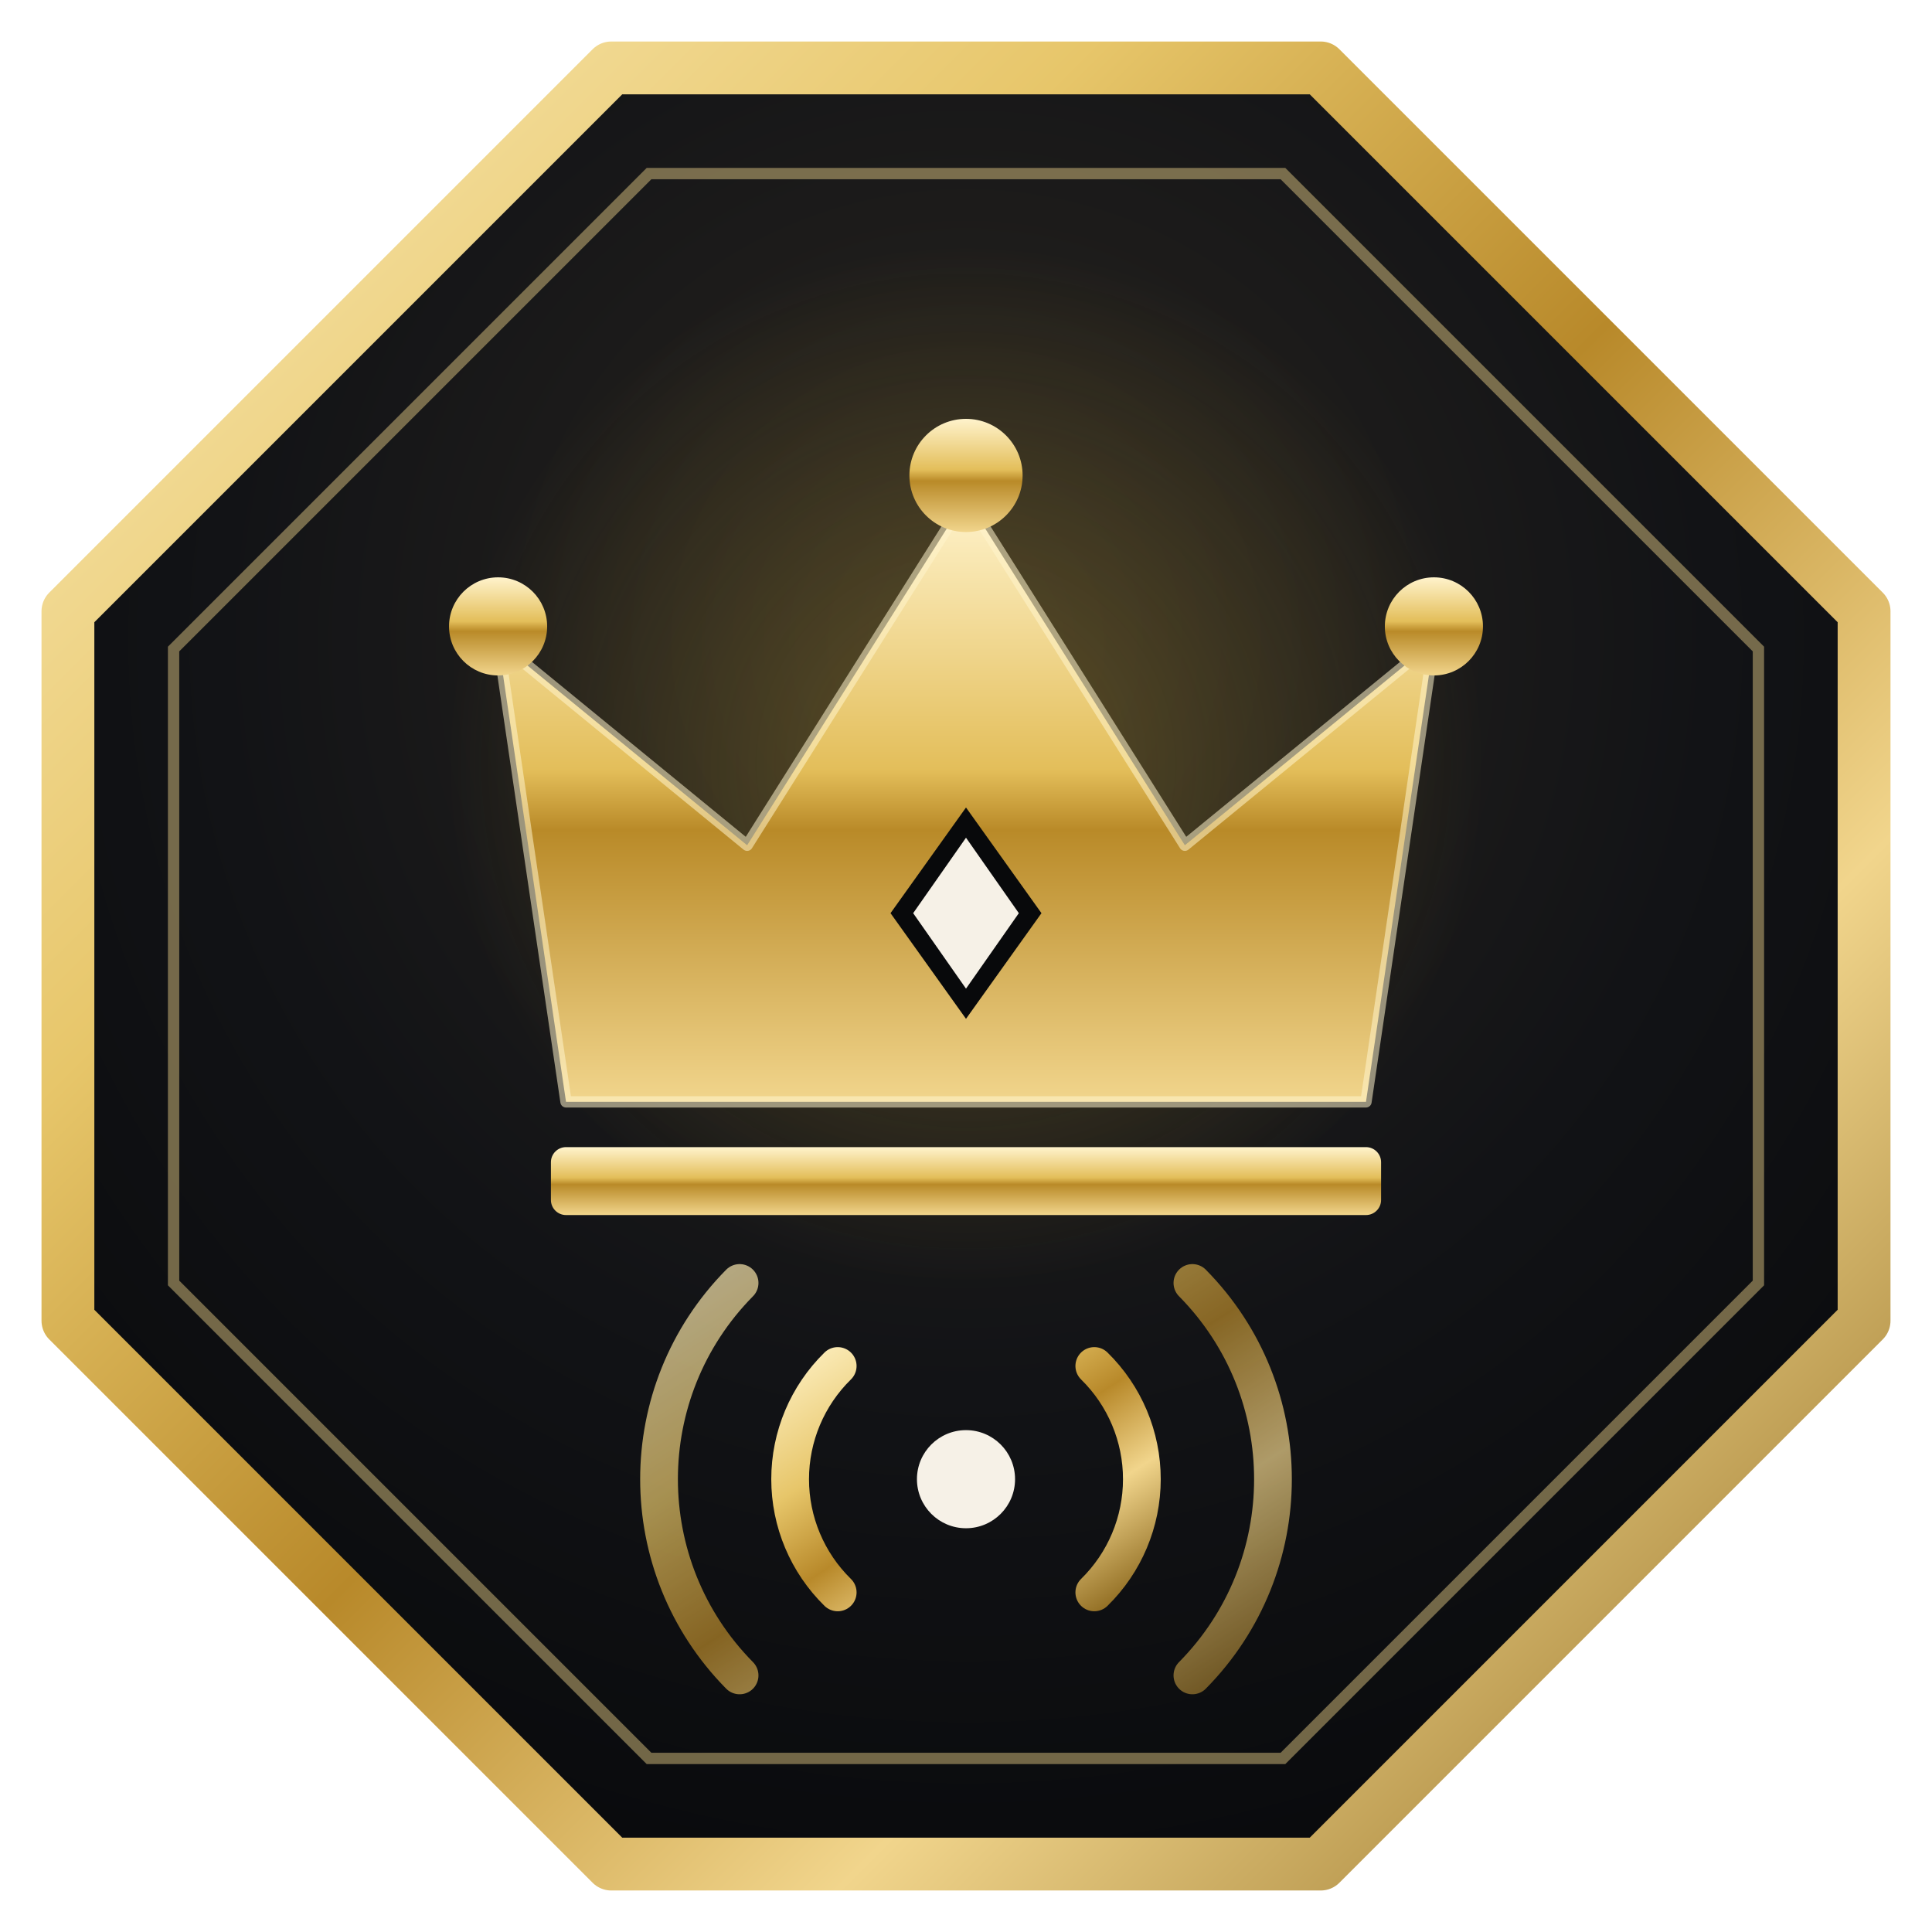
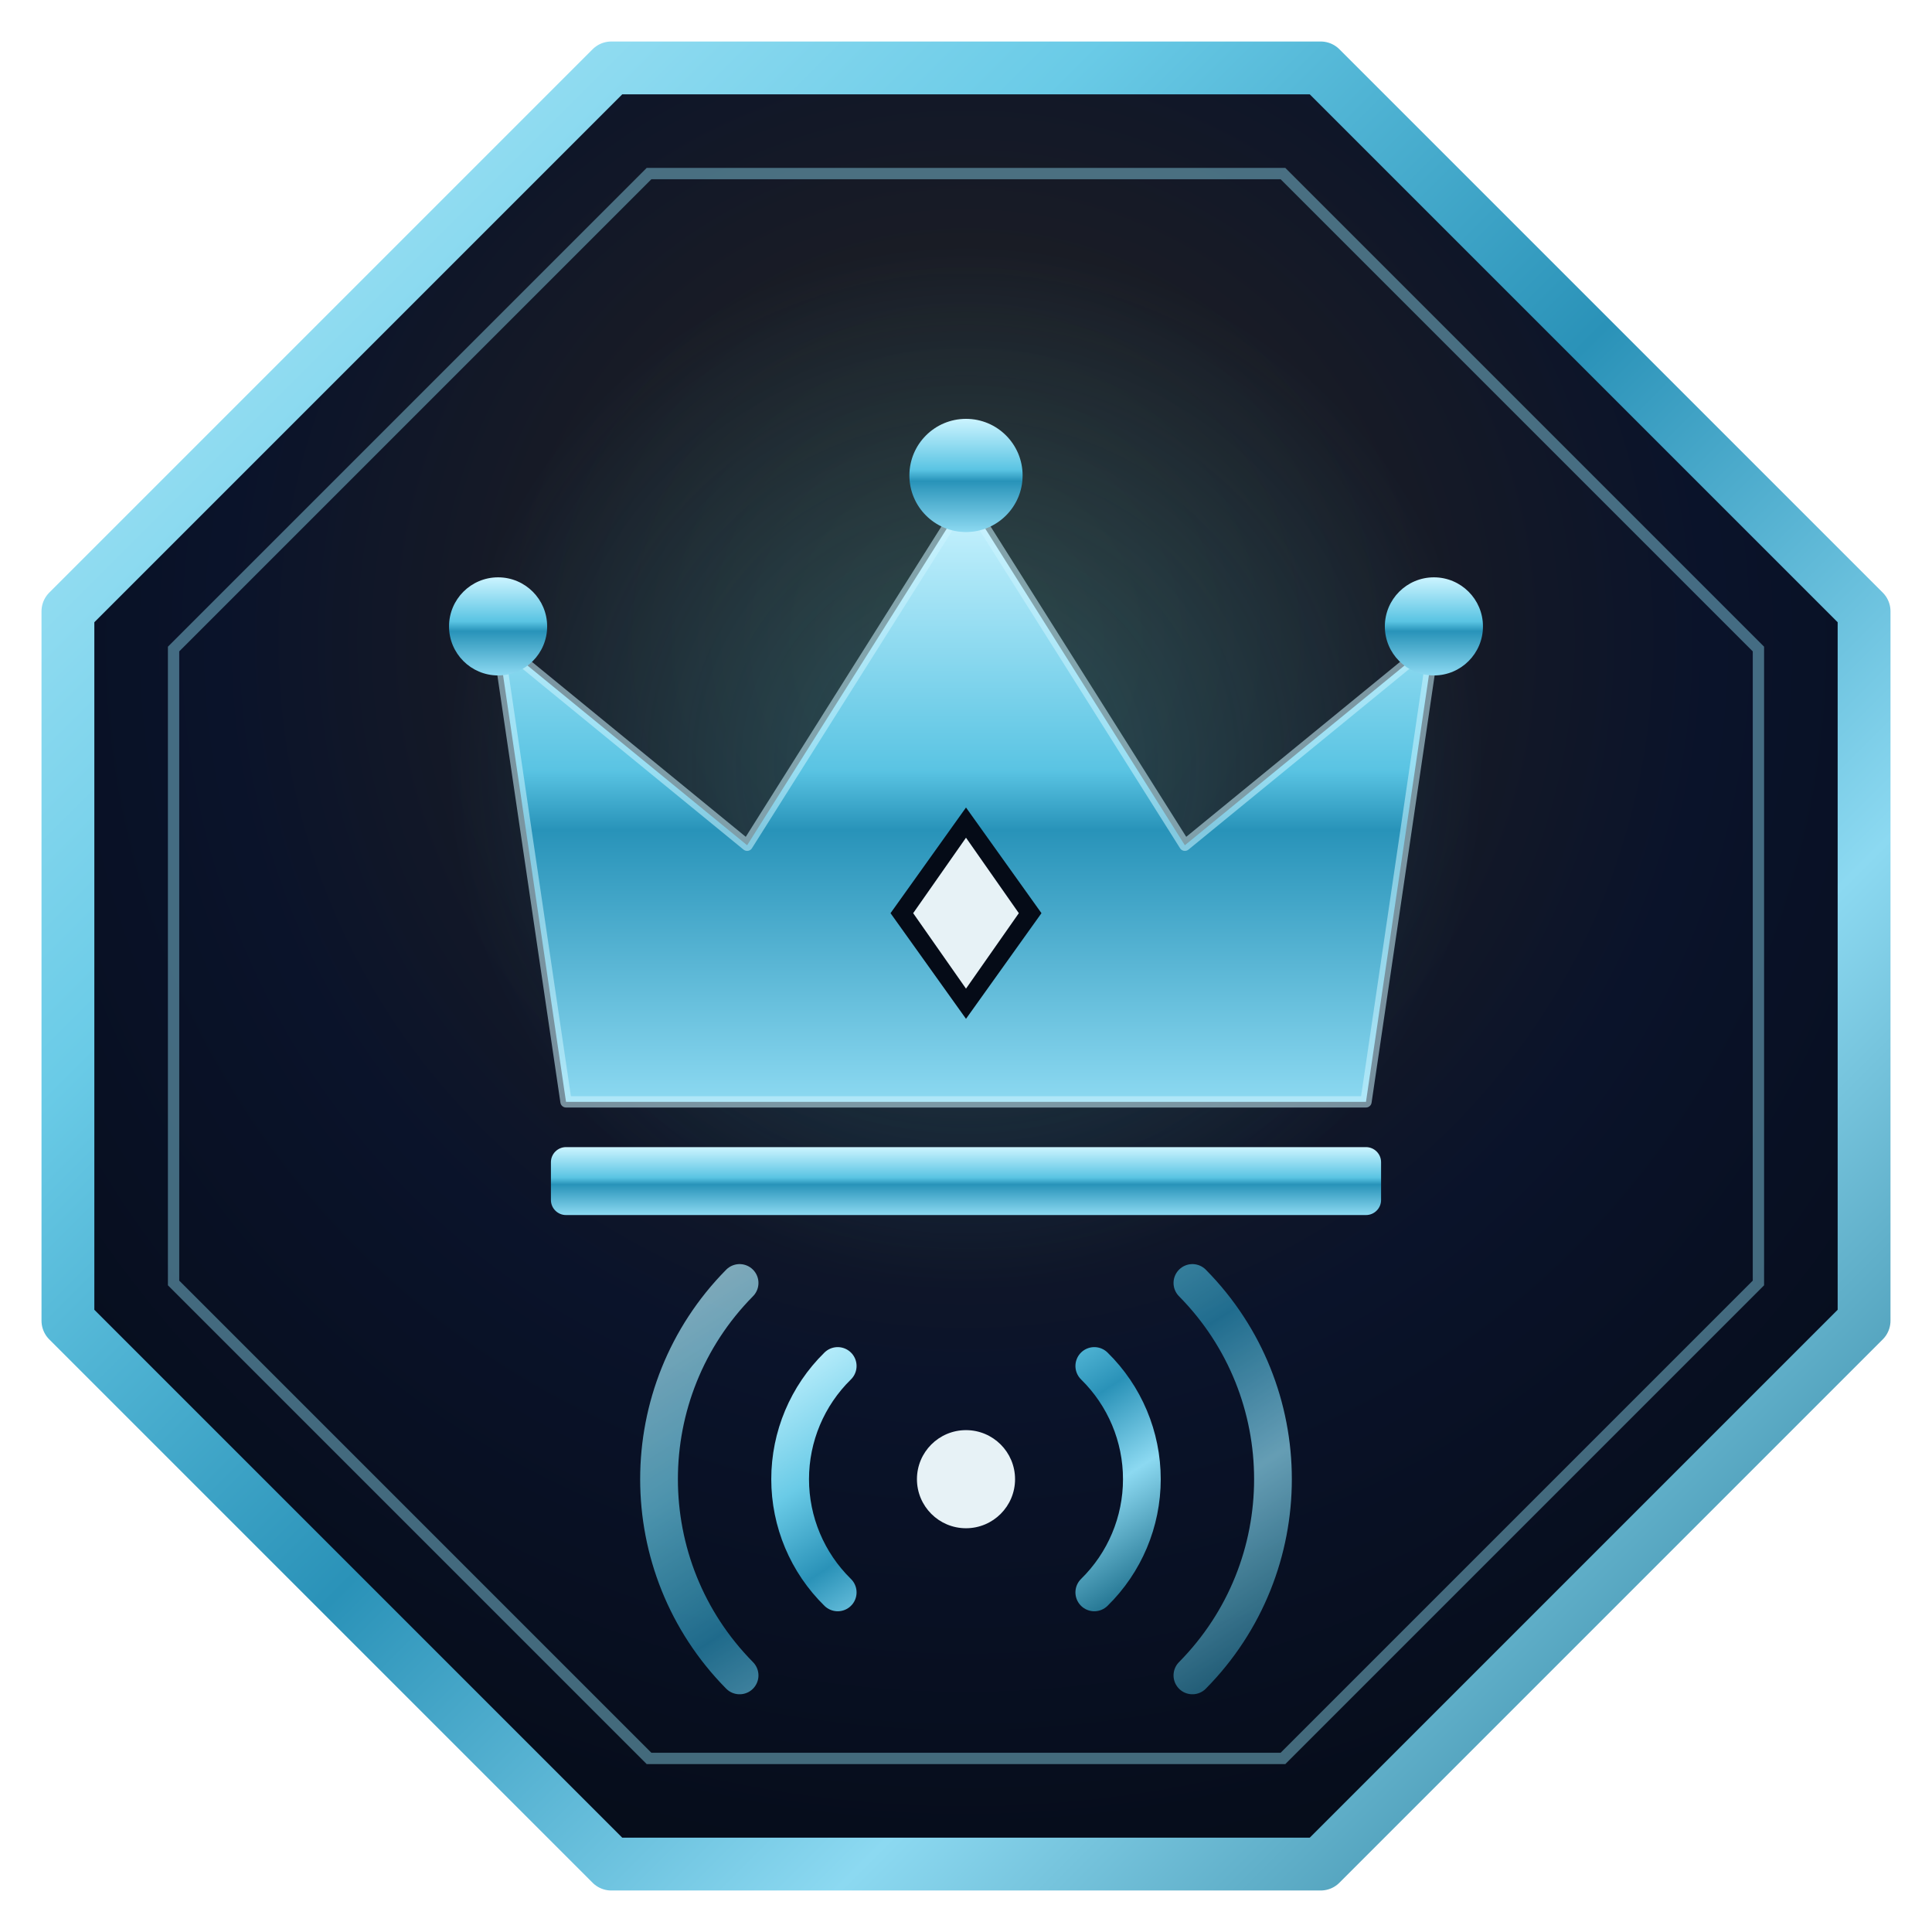
<svg xmlns="http://www.w3.org/2000/svg" viewBox="0 0 512 512" role="img" aria-label="SKY LIVE">
  <defs>
    <linearGradient id="g" x1="0" y1="0" x2="1" y2="1">
-       <stop offset="0" stop-color="#FBEBB8" />
-       <stop offset=".28" stop-color="#E7C66A" />
-       <stop offset=".5" stop-color="#B8892A" />
-       <stop offset=".72" stop-color="#F1D58C" />
-       <stop offset="1" stop-color="#8E6A1F" />
+       <stop offset="0" stop-color="#B8EDFB" />
+       <stop offset=".28" stop-color="#6ACBE7" />
+       <stop offset=".5" stop-color="#2A92B8" />
+       <stop offset=".72" stop-color="#8CD9F1" />
+       <stop offset="1" stop-color="#1F718E" />
    </linearGradient>
    <linearGradient id="gv" x1="0" y1="0" x2="0" y2="1">
-       <stop offset="0" stop-color="#FFF3CC" />
-       <stop offset=".45" stop-color="#E3BE5A" />
-       <stop offset=".55" stop-color="#B98A28" />
-       <stop offset="1" stop-color="#F1D58C" />
+       <stop offset="0" stop-color="#CCF4FF" />
+       <stop offset=".45" stop-color="#5AC4E3" />
+       <stop offset=".55" stop-color="#2893B9" />
+       <stop offset="1" stop-color="#8CD9F1" />
    </linearGradient>
    <radialGradient id="bg" cx=".5" cy=".32" r=".75">
      <stop offset="0" stop-color="#2A2620" />
-       <stop offset=".55" stop-color="#121316" />
-       <stop offset="1" stop-color="#08090B" />
+       <stop offset=".55" stop-color="#0A132A" />
+       <stop offset="1" stop-color="#050B17" />
    </radialGradient>
    <radialGradient id="glow" cx=".5" cy=".42" r=".4">
-       <stop offset="0" stop-color="#D4AF37" stop-opacity=".32" />
-       <stop offset="1" stop-color="#D4AF37" stop-opacity="0" />
+       <stop offset="0" stop-color="#37B3D4" stop-opacity=".32" />
+       <stop offset="1" stop-color="#37B3D4" stop-opacity="0" />
    </radialGradient>
  </defs>
  <path d="M162 18h188l144 144v188L350 494H162L18 350V162Z" fill="url(#bg)" />
  <path d="M162 18h188l144 144v188L350 494H162L18 350V162Z" fill="none" stroke="url(#g)" stroke-width="14" stroke-linejoin="round" />
-   <path d="M172 46h168l126 126v168L340 466H172L46 340V172Z" fill="none" stroke="#F1D58C" stroke-opacity=".45" stroke-width="3" />
+   <path d="M172 46h168l126 126v168L340 466H172L46 340V172Z" fill="none" stroke="#8CD9F1" stroke-opacity=".45" stroke-width="3" />
  <circle cx="256" cy="230" r="170" fill="url(#glow)" />
  <path d="M150 292 132 170l66 54 58-92 58 92 66-54-18 122Z" fill="url(#gv)" />
-   <path d="M150 292 132 170l66 54 58-92 58 92 66-54-18 122Z" fill="none" stroke="#FFF3CC" stroke-opacity=".55" stroke-width="3" stroke-linejoin="round" />
+   <path d="M150 292 132 170l66 54 58-92 58 92 66-54-18 122Z" fill="none" stroke="#CCF4FF" stroke-opacity=".55" stroke-width="3" stroke-linejoin="round" />
  <circle cx="132" cy="166" r="13" fill="url(#gv)" />
  <circle cx="256" cy="126" r="15" fill="url(#gv)" />
  <circle cx="380" cy="166" r="13" fill="url(#gv)" />
-   <path d="M256 214l20 28-20 28-20-28Z" fill="#08090B" />
-   <path d="M256 222l14 20-14 20-14-20Z" fill="#F6F1E7" />
+   <path d="M256 214l20 28-20 28-20-28Z" fill="#050B17" />
+   <path d="M256 222l14 20-14 20-14-20Z" fill="#E7F2F6" />
  <rect x="146" y="304" width="220" height="18" rx="4" fill="url(#gv)" />
-   <circle cx="256" cy="392" r="13" fill="#F6F1E7" />
+   <circle cx="256" cy="392" r="13" fill="#E7F2F6" />
  <path d="M222 362a42 42 0 0 0 0 60M290 362a42 42 0 0 1 0 60" fill="none" stroke="url(#g)" stroke-width="10" stroke-linecap="round" />
  <path d="M196 340a74 74 0 0 0 0 104M316 340a74 74 0 0 1 0 104" fill="none" stroke="url(#g)" stroke-width="10" stroke-linecap="round" opacity=".7" />
</svg>
